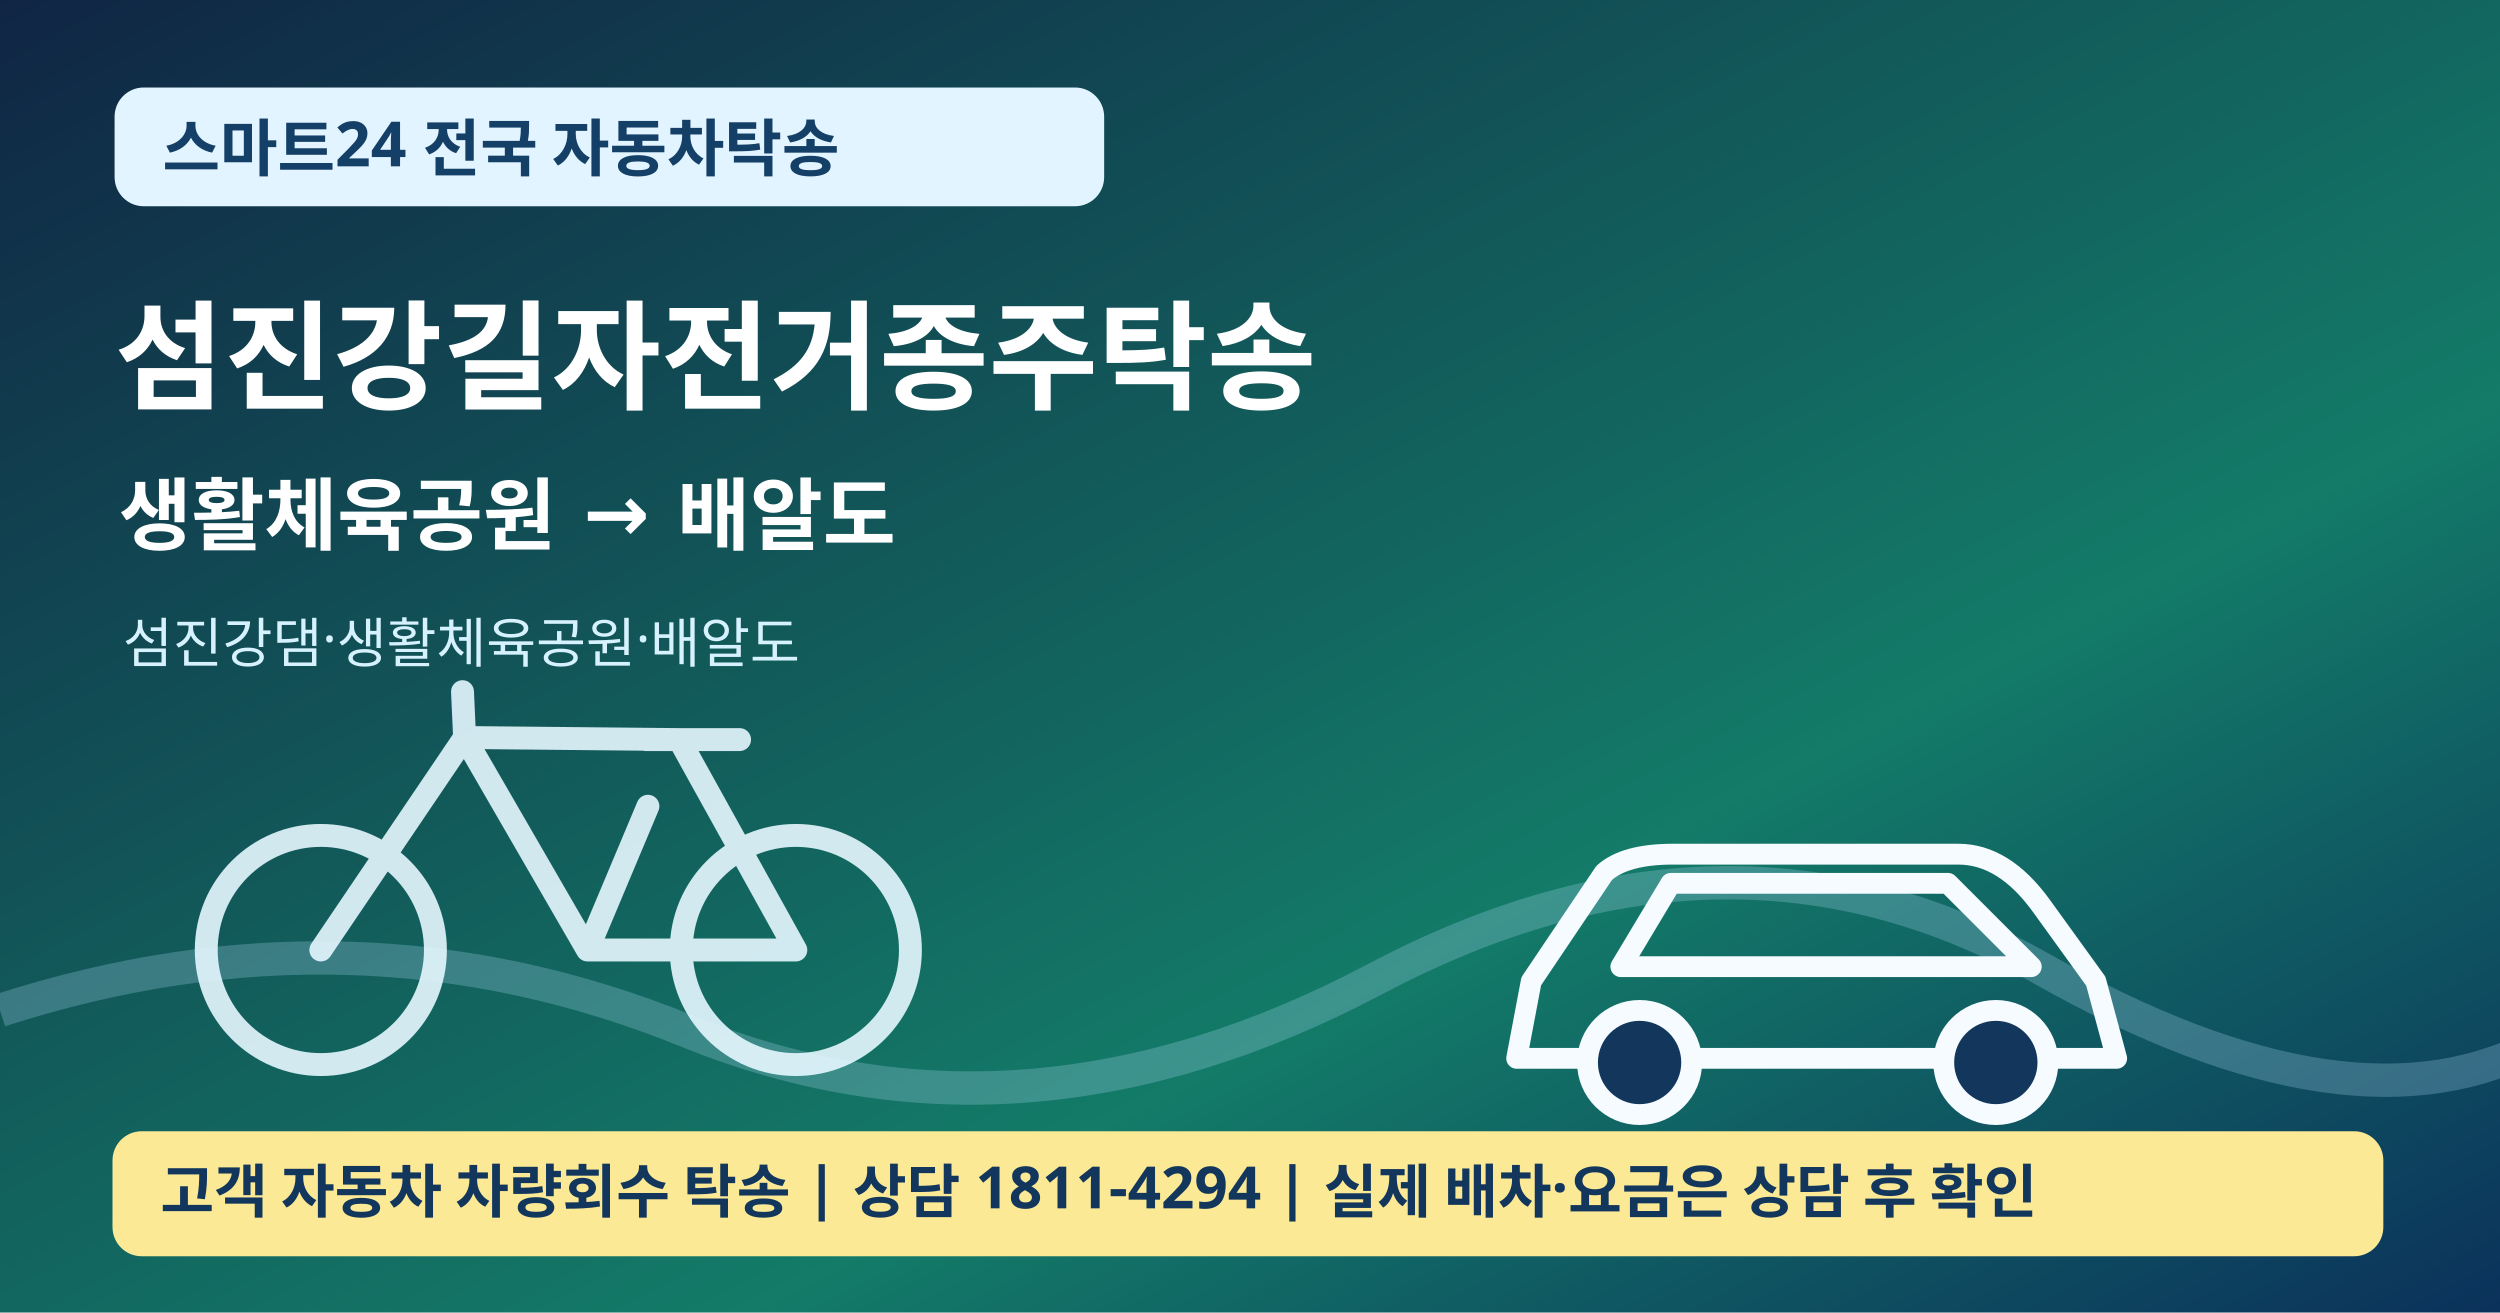
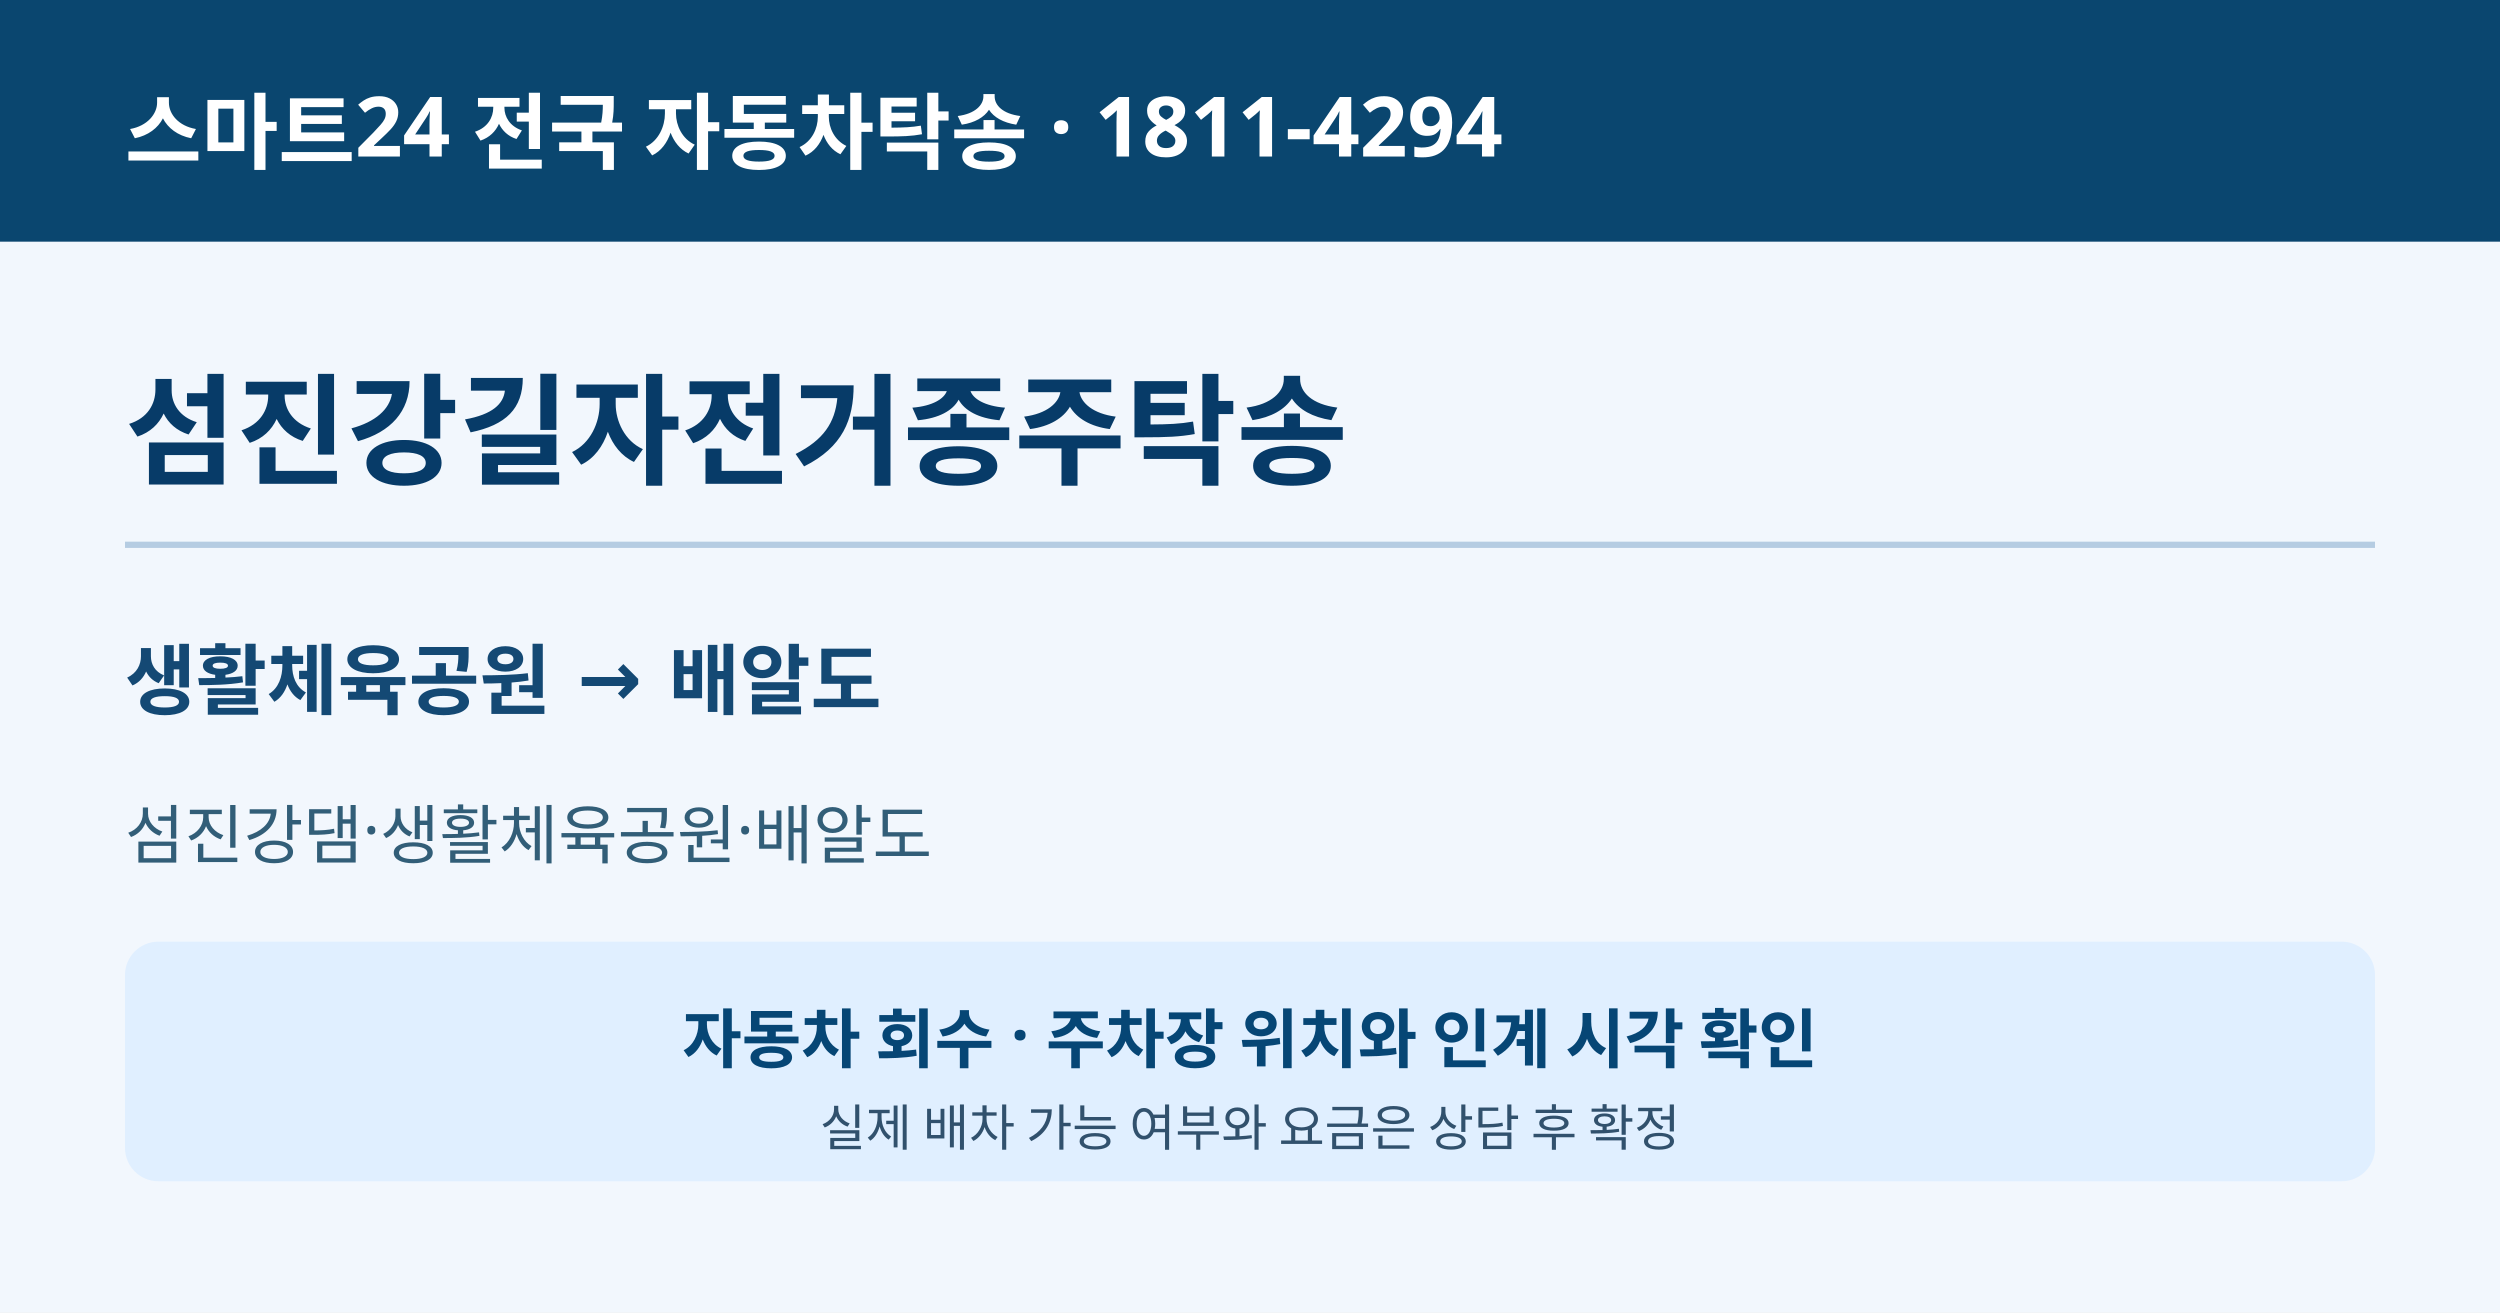
<svg xmlns="http://www.w3.org/2000/svg" width="1200" height="630" viewBox="0 0 1200 630" role="img" aria-labelledby="title desc">
-   <defs>
-     <linearGradient id="g" x1="0" y1="0" x2="1" y2="1">
-       <stop stop-color="#102544" />
-       <stop offset=".65" stop-color="#137b68" />
-       <stop offset="1" stop-color="#0b315b" />
-     </linearGradient>
-   </defs>
-   <rect width="1200" height="630" fill="url(#g)" />
-   <path d="M0 485 Q170 430 330 495 T660 470 T980 465 T1220 500" fill="none" stroke="#a9d8ef" stroke-width="16" opacity=".27" />
-   <g fill="none" stroke="#e5f7ff" stroke-width="11" stroke-linecap="round" stroke-linejoin="round" opacity=".9">
-     <circle cx="154" cy="456" r="55" />
-     <circle cx="382" cy="456" r="55" />
-     <path d="M154 456 L223 354 L282 456 L382 456 L326 355 L223 354 L222 332 M282 456 L311 387 M310 355 L355 355" />
-   </g>
-   <g transform="translate(710 386)" fill="none" stroke="#f5fbff" stroke-width="10" stroke-linecap="round" stroke-linejoin="round">
-     <path d="M25 85 L60 33 Q70 24 93 24 L230 24 Q252 24 270 49 L296 85 L306 122 L18 122 Z" />
-     <path d="M68 78 L92 38 L225 38 L265 78 Z" />
-     <circle cx="77" cy="124" r="25" fill="#12365c" />
-     <circle cx="248" cy="124" r="25" fill="#12365c" />
-   </g>
-   <rect x="55" y="42" width="475" height="57" rx="14" fill="#e2f4ff" />
-   <text x="78" y="82" fill="#143f67" font-family="'Malgun Gothic','Noto Sans KR',sans-serif" font-size="30" font-weight="800">스마트24 전국 자동차탁송</text>
-   <text x="55" y="192" fill="#ffffff" font-family="'Malgun Gothic','Noto Sans KR',sans-serif" font-size="57" font-weight="900">섬진강길자전거종주탁송</text>
-   <text x="57" y="261" fill="#ffffff" font-family="'Malgun Gothic','Noto Sans KR',sans-serif" font-size="38" font-weight="700">생활체육공원 → 배알도</text>
-   <text x="59" y="318" fill="#d7f2ff" font-family="'Malgun Gothic','Noto Sans KR',sans-serif" font-size="26">섬진강댐·생활체육공원·배알도</text>
-   <rect x="54" y="543" width="1090" height="60" rx="14" fill="#fce995" />
-   <text x="77" y="582" fill="#12365c" font-family="'Malgun Gothic','Noto Sans KR',sans-serif" font-size="28" font-weight="800">고객 자동차 차량회수 탁송  |  상담 1811-4294  |  실제 배차·요금은 상담 후 확인</text>
+   <rect width="1200" height="630" fill="#f2f7fd" />
+   <rect width="1200" height="116" fill="#0a466f" />
+   <text x="60" y="78" font-family="sans-serif" font-size="40" font-weight="700" fill="#ffffff">스마트24 전국 자동차탁송 · 1811-4294</text>
+   <text x="60" y="228" font-family="sans-serif" font-size="58" font-weight="900" fill="#073b68">섬진강길자전거종주탁송</text>
+   <rect x="60" y="260" width="1080" height="3" fill="#b5cce2" />
+   <text x="60" y="340" font-family="sans-serif" font-size="37" font-weight="700" fill="#144974">생활체육공원 → 배알도</text>
+   <text x="60" y="412" font-family="sans-serif" font-size="31" fill="#325e78">섬진강댐·생활체육공원·배알도</text>
+   <rect x="60" y="452" width="1080" height="115" rx="16" fill="#e0efff" />
+   <text x="600" y="510" text-anchor="middle" font-family="sans-serif" font-size="31" font-weight="800" fill="#064675">자동차 회수 · 주차장 위치와 인계 시각 확인</text>
+   <text x="600" y="550" text-anchor="middle" font-family="sans-serif" font-size="24" fill="#31516d">실제 배차 가능 여부와 요금은 상담 후 확정</text>
</svg>
